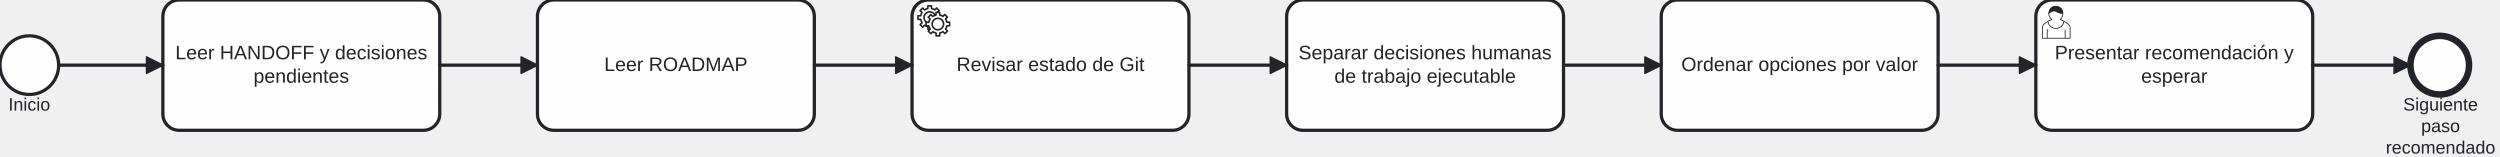
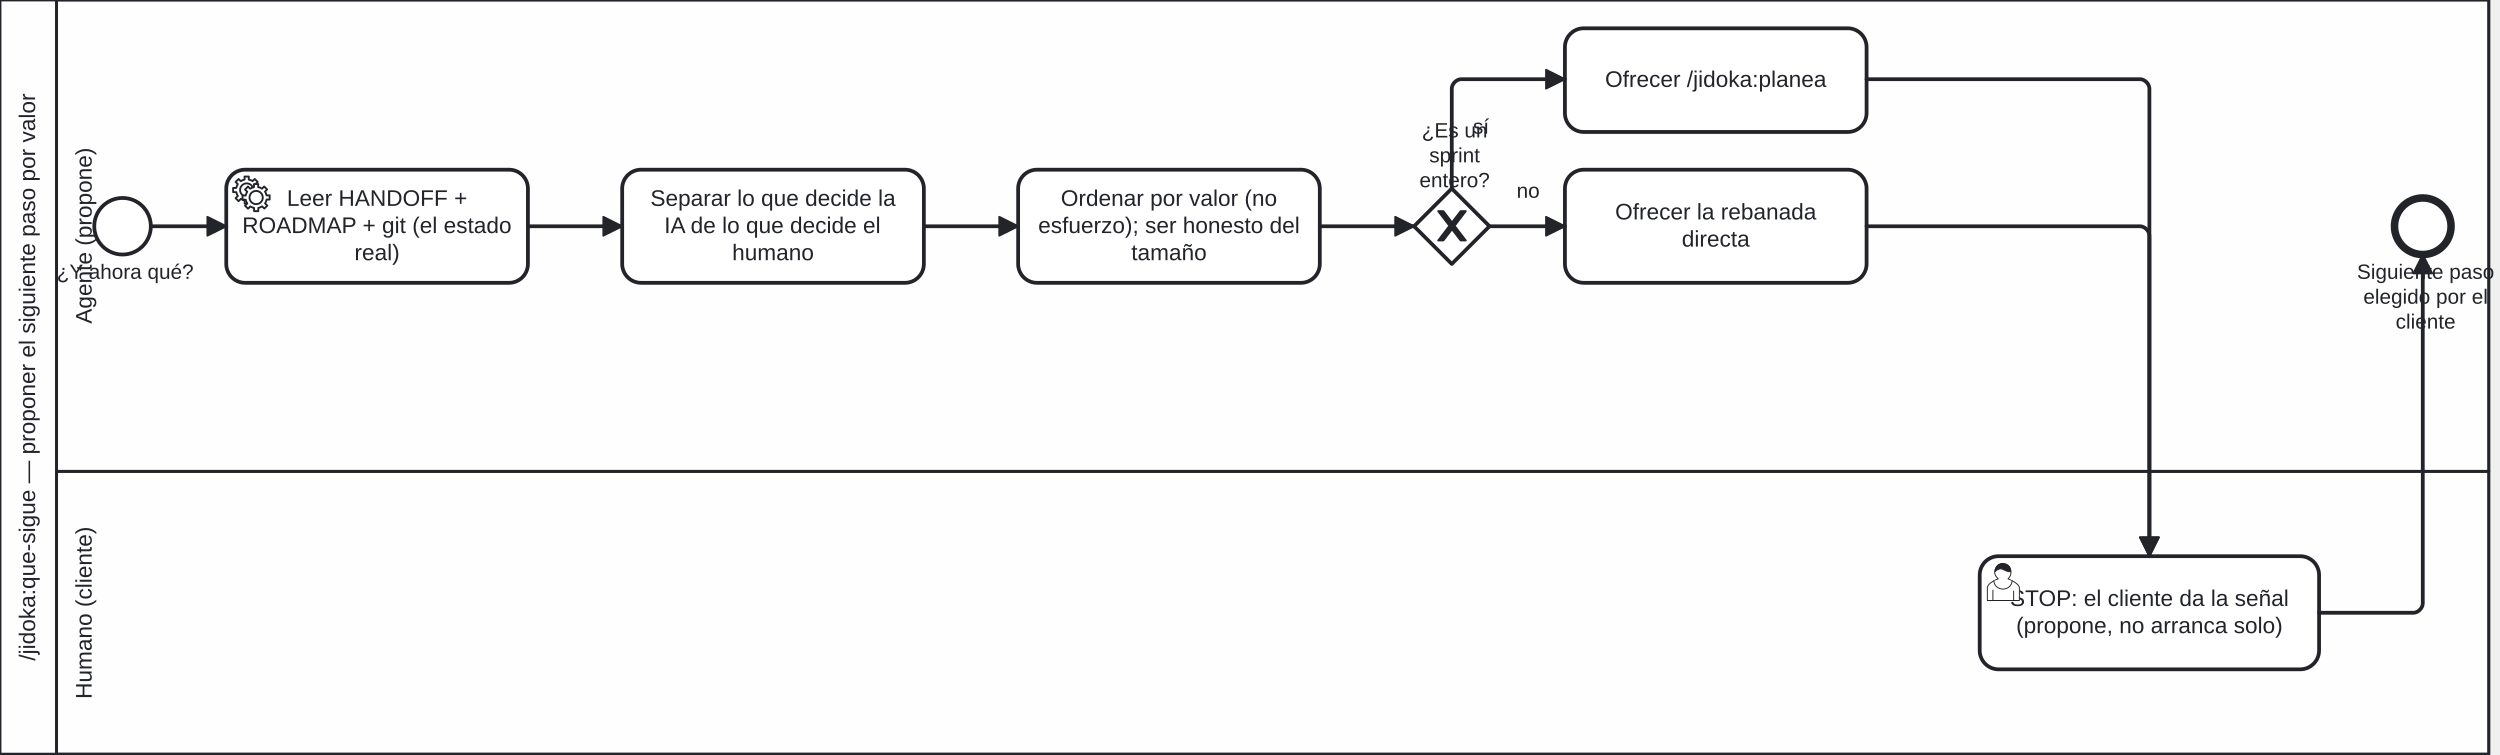
- <svg xmlns="http://www.w3.org/2000/svg" width="1535" height="96.3" viewBox="80 198 1535 96.3" version="1.1">
+ <svg xmlns="http://www.w3.org/2000/svg" width="1325.955" height="400" viewBox="160 80 1325.955 400" version="1.1">
  <g class="djs-group">
-     <g class="djs-element djs-shape" data-element-id="Start" style="display: block;" transform="matrix(1 0 0 1 80 220)">
+     <g class="djs-element djs-shape" data-element-id="Pool_QueSigue" style="display: block;" transform="matrix(1 0 0 1 160 80)">
      <g class="djs-visual">
-         <circle cx="18" cy="18" r="18" style="stroke-linecap: round; stroke-linejoin: round; stroke: rgb(34, 36, 42); stroke-width: 2px; fill: white; fill-opacity: 0.95;" />
-       </g>
-       <rect class="djs-hit djs-hit-all" x="0" y="0" width="36" height="36" style="fill: none; stroke-opacity: 0; stroke: white; stroke-width: 15px;" />
+         <rect x="0" y="0" width="1320" height="400" rx="0" ry="0" style="stroke-linecap: round; stroke-linejoin: round; stroke: rgb(34, 36, 42); stroke-width: 1.5px; fill: white; fill-opacity: 0.95;" />
+         <path style="fill: none; stroke-linecap: round; stroke-linejoin: round; stroke: rgb(34, 36, 42); stroke-width: 1.5px;" d="M30,0L30,400" />
+         <text lineHeight="1.2" class="djs-label" style="font-family: Arial, sans-serif; font-size: 12px; font-weight: normal; fill: rgb(34, 36, 42);" transform="matrix(-1.83697e-16 -1 1 -1.83697e-16 0 400)">
+           <tspan x="49.575" y="18.6">/jidoka:que-sigue — proponer el siguiente paso por valor</tspan>
+         </text>
+       </g>
+       <rect class="djs-hit djs-hit-all" x="0" y="0" width="1320" height="400" style="fill: none; stroke-opacity: 0; stroke: white; stroke-width: 15px;" />
    </g>
-   </g>
-   <g class="djs-group">
-     <g class="djs-element djs-shape" data-element-id="Start_label" style="display: block;" transform="matrix(1 0 0 1 85 256)">
-       <g class="djs-visual">
-         <text lineHeight="1.2" class="djs-label" style="font-family: Arial, sans-serif; font-size: 11px; font-weight: normal; fill: rgb(34, 36, 42);">
-           <tspan x="0.16" y="9.9">Inicio</tspan>
-         </text>
-       </g>
-       <rect class="djs-hit djs-hit-all" x="0" y="0" width="26" height="14" style="fill: none; stroke-opacity: 0; stroke: white; stroke-width: 15px;" />
-     </g>
-   </g>
-   <g class="djs-group">
-     <g class="djs-element djs-shape" data-element-id="Task_Handoff" style="display: block;" transform="matrix(1 0 0 1 180 198)">
-       <g class="djs-visual">
-         <rect x="0" y="0" width="170" height="80" rx="10" ry="10" style="stroke-linecap: round; stroke-linejoin: round; stroke: rgb(34, 36, 42); stroke-width: 2px; fill: white; fill-opacity: 0.95;" />
-         <text lineHeight="1.2" class="djs-label" style="font-family: Arial, sans-serif; font-size: 12px; font-weight: normal; fill: rgb(34, 36, 42);">
-           <tspan x="7.642" y="36.4">Leer HANDOFF y decisiones</tspan>
-           <tspan x="55.642" y="50.8">pendientes</tspan>
-         </text>
-       </g>
-       <rect class="djs-hit djs-hit-all" x="0" y="0" width="170" height="80" style="fill: none; stroke-opacity: 0; stroke: white; stroke-width: 15px;" />
-     </g>
-   </g>
-   <g class="djs-group">
-     <g class="djs-element djs-shape" data-element-id="Task_Roadmap" style="display: block;" transform="matrix(1 0 0 1 410 198)">
-       <g class="djs-visual">
-         <rect x="0" y="0" width="170" height="80" rx="10" ry="10" style="stroke-linecap: round; stroke-linejoin: round; stroke: rgb(34, 36, 42); stroke-width: 2px; fill: white; fill-opacity: 0.95;" />
-         <text lineHeight="1.2" class="djs-label" style="font-family: Arial, sans-serif; font-size: 12px; font-weight: normal; fill: rgb(34, 36, 42);">
-           <tspan x="40.987" y="43.6">Leer ROADMAP</tspan>
-         </text>
-       </g>
-       <rect class="djs-hit djs-hit-all" x="0" y="0" width="170" height="80" style="fill: none; stroke-opacity: 0; stroke: white; stroke-width: 15px;" />
-     </g>
-   </g>
-   <g class="djs-group">
-     <g class="djs-element djs-shape" data-element-id="Task_Git" style="display: block;" transform="matrix(1 0 0 1 640 198)">
-       <g class="djs-visual">
-         <rect x="0" y="0" width="170" height="80" rx="10" ry="10" style="stroke-linecap: round; stroke-linejoin: round; stroke: rgb(34, 36, 42); stroke-width: 2px; fill: white; fill-opacity: 0.95;" />
-         <text lineHeight="1.2" class="djs-label" style="font-family: Arial, sans-serif; font-size: 12px; font-weight: normal; fill: rgb(34, 36, 42);">
-           <tspan x="27.306" y="43.6">Revisar estado de Git</tspan>
-         </text>
-         <circle cx="5" cy="5" r="5" transform="translate(6, 6)" style="stroke-linecap: round; stroke-linejoin: round; stroke: none; stroke-width: 2px; fill: white;" />
-         <path d="m 12,18 v -1.713 c 0.352,-0.07 0.704,-0.178 1.048,-0.321 0.344,-0.145 0.666,-0.321 0.966,-0.521 l 1.194,1.18 1.567,-1.577 -1.195,-1.18 c 0.403,-0.614 0.683,-1.299 0.825,-2.018 l 1.622,-0.01 v -2.22 l -1.637,0.01 c -0.073,-0.352 -0.178,-0.7 -0.324,-1.044 -0.145,-0.344 -0.321,-0.664 -0.523,-0.962 l 1.131,-1.136 -1.583,-1.563 -1.13,1.136 c -0.614,-0.401 -1.303,-0.681 -2.023,-0.822 l 0.009,-1.619 h -2.241 l 0.004,1.631 c -0.354,0.074 -0.705,0.18 -1.05,0.324 -0.344,0.144 -0.665,0.321 -0.964,0.52 l -1.17,-1.158 -1.567,1.579 1.168,1.157 c -0.403,0.613 -0.683,1.298 -0.825,2.017 l -1.659,0.003 v 2.222 l 1.672,-0.006 c 0.073,0.351 0.18,0.702 0.324,1.045 0.145,0.344 0.321,0.664 0.523,0.961 l -1.199,1.197 1.584,1.56 1.196,-1.193 c 0.614,0.403 1.303,0.682 2.023,0.823 l 7.19e-4,1.699 h 2.227 z m 0.221,-3.996 c -1.789,0.75 -3.858,-0.093 -4.61,-1.874 -0.752,-1.783 0.091,-3.846 1.88,-4.596 1.788,-0.749 3.857,0.093 4.609,1.874 0.752,1.782 -0.091,3.846 -1.88,4.596 z" style="fill: white; stroke-linecap: round; stroke-linejoin: round; stroke: rgb(34, 36, 42); stroke-width: 1px;" />
-         <circle cx="5" cy="5" r="5" transform="translate(11, 10)" style="stroke-linecap: round; stroke-linejoin: round; stroke: none; stroke-width: 2px; fill: white;" />
-         <path d="m 17,22 v -1.713 c 0.352,-0.07 0.704,-0.178 1.048,-0.321 0.344,-0.145 0.666,-0.321 0.966,-0.521 l 1.194,1.18 1.567,-1.577 -1.195,-1.18 c 0.403,-0.614 0.683,-1.299 0.825,-2.018 l 1.622,-0.01 v -2.22 l -1.637,0.01 c -0.073,-0.352 -0.178,-0.7 -0.324,-1.044 -0.145,-0.344 -0.321,-0.664 -0.523,-0.962 l 1.131,-1.136 -1.583,-1.563 -1.13,1.136 c -0.614,-0.401 -1.303,-0.681 -2.023,-0.822 l 0.009,-1.619 h -2.241 l 0.004,1.631 c -0.354,0.074 -0.705,0.18 -1.05,0.324 -0.344,0.144 -0.665,0.321 -0.964,0.52 l -1.17,-1.158 -1.567,1.579 1.168,1.157 c -0.403,0.613 -0.683,1.298 -0.825,2.017 l -1.659,0.003 v 2.222 l 1.672,-0.006 c 0.073,0.351 0.18,0.702 0.324,1.045 0.145,0.344 0.321,0.664 0.523,0.961 l -1.199,1.197 1.584,1.56 1.196,-1.193 c 0.614,0.403 1.303,0.682 2.023,0.823 l 7.19e-4,1.699 h 2.227 z m 0.221,-3.996 c -1.789,0.75 -3.858,-0.093 -4.61,-1.874 -0.752,-1.783 0.091,-3.846 1.88,-4.596 1.788,-0.749 3.857,0.093 4.609,1.874 0.752,1.782 -0.091,3.846 -1.88,4.596 z" style="fill: white; stroke-linecap: round; stroke-linejoin: round; stroke: rgb(34, 36, 42); stroke-width: 1px;" />
-       </g>
-       <rect class="djs-hit djs-hit-all" x="0" y="0" width="170" height="80" style="fill: none; stroke-opacity: 0; stroke: white; stroke-width: 15px;" />
-     </g>
-   </g>
-   <g class="djs-group">
-     <g class="djs-element djs-shape" data-element-id="Task_Separar" style="display: block;" transform="matrix(1 0 0 1 870 198)">
-       <g class="djs-visual">
-         <rect x="0" y="0" width="170" height="80" rx="10" ry="10" style="stroke-linecap: round; stroke-linejoin: round; stroke: rgb(34, 36, 42); stroke-width: 2px; fill: white; fill-opacity: 0.95;" />
-         <text lineHeight="1.2" class="djs-label" style="font-family: Arial, sans-serif; font-size: 12px; font-weight: normal; fill: rgb(34, 36, 42);">
-           <tspan x="7.287" y="36.4">Separar decisiones humanas </tspan>
-           <tspan x="29.292" y="50.8">de trabajo ejecutable</tspan>
-         </text>
-       </g>
-       <rect class="djs-hit djs-hit-all" x="0" y="0" width="170" height="80" style="fill: none; stroke-opacity: 0; stroke: white; stroke-width: 15px;" />
-     </g>
-   </g>
-   <g class="djs-group">
-     <g class="djs-element djs-shape" data-element-id="Task_Ordenar" style="display: block;" transform="matrix(1 0 0 1 1100 198)">
-       <g class="djs-visual">
-         <rect x="0" y="0" width="170" height="80" rx="10" ry="10" style="stroke-linecap: round; stroke-linejoin: round; stroke: rgb(34, 36, 42); stroke-width: 2px; fill: white; fill-opacity: 0.95;" />
-         <text lineHeight="1.2" class="djs-label" style="font-family: Arial, sans-serif; font-size: 12px; font-weight: normal; fill: rgb(34, 36, 42);">
-           <tspan x="12.294" y="43.6">Ordenar opciones por valor</tspan>
-         </text>
-       </g>
-       <rect class="djs-hit djs-hit-all" x="0" y="0" width="170" height="80" style="fill: none; stroke-opacity: 0; stroke: white; stroke-width: 15px;" />
-     </g>
-   </g>
-   <g class="djs-group">
-     <g class="djs-element djs-shape" data-element-id="Task_Proponer" style="display: block;" transform="matrix(1 0 0 1 1330 198)">
-       <g class="djs-visual">
-         <rect x="0" y="0" width="170" height="80" rx="10" ry="10" style="stroke-linecap: round; stroke-linejoin: round; stroke: rgb(34, 36, 42); stroke-width: 2px; fill: white; fill-opacity: 0.95;" />
-         <text lineHeight="1.2" class="djs-label" style="font-family: Arial, sans-serif; font-size: 12px; font-weight: normal; fill: rgb(34, 36, 42);">
-           <tspan x="11.629" y="36.4">Presentar recomendación y </tspan>
-           <tspan x="64.656" y="50.8">esperar</tspan>
-         </text>
-         <path d="m 15,12 c 0.909,-0.845 1.594,-2.049 1.594,-3.385 0,-2.554 -1.805,-4.622 -4.357,-4.622 -2.552,0 -4.288,2.068 -4.288,4.622 0,1.348 0.974,2.562 1.896,3.405 -0.529,0.187 -5.669,2.097 -5.794,4.756 v 6.718 h 17 v -6.718 c 0,-2.298 -5.528,-4.595 -6.051,-4.776 zm -8,6 l 0,5.5 m 11,0 l 0,-5" style="fill: white; stroke-linecap: round; stroke-linejoin: round; stroke: rgb(34, 36, 42); stroke-width: 0.5px;" />
-         <path d="m 15,12 m 2.162,1.009 c 0,2.447 -2.158,4.431 -4.821,4.431 -2.665,0 -4.822,-1.981 -4.822,-4.431 " style="fill: white; stroke-linecap: round; stroke-linejoin: round; stroke: rgb(34, 36, 42); stroke-width: 0.5px;" />
-         <path d="m 15,12 m -6.9,-3.80 c 0,0 2.251,-2.358 4.274,-1.177 2.024,1.181 4.221,1.537 4.124,0.965 -0.098,-0.57 -0.117,-3.791 -4.191,-4.136 -3.575,0.001 -4.208,3.367 -4.207,4.348 z" style="fill: rgb(34, 36, 42); stroke-linecap: round; stroke-linejoin: round; stroke: rgb(34, 36, 42); stroke-width: 0.5px;" />
-       </g>
-       <rect class="djs-hit djs-hit-all" x="0" y="0" width="170" height="80" style="fill: none; stroke-opacity: 0; stroke: white; stroke-width: 15px;" />
-     </g>
-   </g>
-   <g class="djs-group">
-     <g class="djs-element djs-shape" data-element-id="End" style="display: block;" transform="matrix(1 0 0 1 1560 220)">
-       <g class="djs-visual">
-         <circle cx="18" cy="18" r="18" style="stroke-linecap: round; stroke-linejoin: round; stroke: rgb(34, 36, 42); stroke-width: 4px; fill: white; fill-opacity: 0.95;" />
-       </g>
-       <rect class="djs-hit djs-hit-all" x="0" y="0" width="36" height="36" style="fill: none; stroke-opacity: 0; stroke: white; stroke-width: 15px;" />
-     </g>
-   </g>
-   <g class="djs-group">
-     <g class="djs-element djs-shape" data-element-id="End_label" style="display: block;" transform="matrix(1 0 0 1 1542 256)">
-       <g class="djs-visual">
-         <text lineHeight="1.2" class="djs-label" style="font-family: Arial, sans-serif; font-size: 11px; font-weight: normal; fill: rgb(34, 36, 42);">
-           <tspan x="13.565" y="9.9">Siguiente </tspan>
-           <tspan x="24.573" y="23.1">paso </tspan>
-           <tspan x="2.866" y="36.3">recomendado</tspan>
-         </text>
-       </g>
-       <rect class="djs-hit djs-hit-all" x="0" y="0" width="73" height="27" style="fill: none; stroke-opacity: 0; stroke: white; stroke-width: 15px;" />
-     </g>
-   </g>
-   <g class="djs-group">
-     <g class="djs-element djs-connection" data-element-id="F_Start_Task_Handoff" style="display: block;">
-       <g class="djs-visual">
-         <defs>
-           <marker id="marker-b9lnjszz7u0q9kdznbeywdj1j" viewBox="0 0 20 20" refX="11" refY="10" markerWidth="10" markerHeight="10" orient="auto">
-             <path d="M 1 5 L 11 10 L 1 15 Z" style="stroke-linecap: round; stroke-linejoin: round; stroke: rgb(34, 36, 42); stroke-width: 1px; fill: rgb(34, 36, 42);" />
-           </marker>
-         </defs>
-         <path data-corner-radius="5" style="fill: none; stroke-linecap: round; stroke-linejoin: round; stroke: rgb(34, 36, 42); stroke-width: 2px; marker-end: url('#marker-b9lnjszz7u0q9kdznbeywdj1j');" d="M116,238L180,238" />
-       </g>
-       <path d="M116,238L180,238" class="djs-hit djs-hit-stroke" style="fill: none; stroke-opacity: 0; stroke: white; stroke-width: 15px;" />
-     </g>
-   </g>
-   <g class="djs-group">
-     <g class="djs-element djs-connection" data-element-id="F_Task_Handoff_Task_Roadmap" style="display: block;">
-       <g class="djs-visual">
-         <defs>
-           <marker id="marker-7z1hgo0p27edh0pgwv8xu8fqp" viewBox="0 0 20 20" refX="11" refY="10" markerWidth="10" markerHeight="10" orient="auto">
-             <path d="M 1 5 L 11 10 L 1 15 Z" style="stroke-linecap: round; stroke-linejoin: round; stroke: rgb(34, 36, 42); stroke-width: 1px; fill: rgb(34, 36, 42);" />
-           </marker>
-         </defs>
-         <path data-corner-radius="5" style="fill: none; stroke-linecap: round; stroke-linejoin: round; stroke: rgb(34, 36, 42); stroke-width: 2px; marker-end: url('#marker-7z1hgo0p27edh0pgwv8xu8fqp');" d="M350,238L410,238" />
-       </g>
-       <path d="M350,238L410,238" class="djs-hit djs-hit-stroke" style="fill: none; stroke-opacity: 0; stroke: white; stroke-width: 15px;" />
-     </g>
-   </g>
-   <g class="djs-group">
-     <g class="djs-element djs-connection" data-element-id="F_Task_Roadmap_Task_Git" style="display: block;">
-       <g class="djs-visual">
-         <defs>
-           <marker id="marker-7ew1vwbe9fhtnhaom251xmo96" viewBox="0 0 20 20" refX="11" refY="10" markerWidth="10" markerHeight="10" orient="auto">
-             <path d="M 1 5 L 11 10 L 1 15 Z" style="stroke-linecap: round; stroke-linejoin: round; stroke: rgb(34, 36, 42); stroke-width: 1px; fill: rgb(34, 36, 42);" />
-           </marker>
-         </defs>
-         <path data-corner-radius="5" style="fill: none; stroke-linecap: round; stroke-linejoin: round; stroke: rgb(34, 36, 42); stroke-width: 2px; marker-end: url('#marker-7ew1vwbe9fhtnhaom251xmo96');" d="M580,238L640,238" />
-       </g>
-       <path d="M580,238L640,238" class="djs-hit djs-hit-stroke" style="fill: none; stroke-opacity: 0; stroke: white; stroke-width: 15px;" />
-     </g>
-   </g>
-   <g class="djs-group">
-     <g class="djs-element djs-connection" data-element-id="F_Task_Git_Task_Separar" style="display: block;">
-       <g class="djs-visual">
-         <defs>
-           <marker id="marker-0lq8yd3mb801nov6wkfp6ddcr" viewBox="0 0 20 20" refX="11" refY="10" markerWidth="10" markerHeight="10" orient="auto">
-             <path d="M 1 5 L 11 10 L 1 15 Z" style="stroke-linecap: round; stroke-linejoin: round; stroke: rgb(34, 36, 42); stroke-width: 1px; fill: rgb(34, 36, 42);" />
-           </marker>
-         </defs>
-         <path data-corner-radius="5" style="fill: none; stroke-linecap: round; stroke-linejoin: round; stroke: rgb(34, 36, 42); stroke-width: 2px; marker-end: url('#marker-0lq8yd3mb801nov6wkfp6ddcr');" d="M810,238L870,238" />
-       </g>
-       <path d="M810,238L870,238" class="djs-hit djs-hit-stroke" style="fill: none; stroke-opacity: 0; stroke: white; stroke-width: 15px;" />
-     </g>
-   </g>
-   <g class="djs-group">
-     <g class="djs-element djs-connection" data-element-id="F_Task_Separar_Task_Ordenar" style="display: block;">
-       <g class="djs-visual">
-         <defs>
-           <marker id="marker-cyvz4lv27qu2tc9pwevysauew" viewBox="0 0 20 20" refX="11" refY="10" markerWidth="10" markerHeight="10" orient="auto">
-             <path d="M 1 5 L 11 10 L 1 15 Z" style="stroke-linecap: round; stroke-linejoin: round; stroke: rgb(34, 36, 42); stroke-width: 1px; fill: rgb(34, 36, 42);" />
-           </marker>
-         </defs>
-         <path data-corner-radius="5" style="fill: none; stroke-linecap: round; stroke-linejoin: round; stroke: rgb(34, 36, 42); stroke-width: 2px; marker-end: url('#marker-cyvz4lv27qu2tc9pwevysauew');" d="M1040,238L1100,238" />
-       </g>
-       <path d="M1040,238L1100,238" class="djs-hit djs-hit-stroke" style="fill: none; stroke-opacity: 0; stroke: white; stroke-width: 15px;" />
-     </g>
-   </g>
-   <g class="djs-group">
-     <g class="djs-element djs-connection" data-element-id="F_Task_Ordenar_Task_Proponer" style="display: block;">
-       <g class="djs-visual">
-         <defs>
-           <marker id="marker-4y7hh6raskrzzomg8mzzk5sa8" viewBox="0 0 20 20" refX="11" refY="10" markerWidth="10" markerHeight="10" orient="auto">
-             <path d="M 1 5 L 11 10 L 1 15 Z" style="stroke-linecap: round; stroke-linejoin: round; stroke: rgb(34, 36, 42); stroke-width: 1px; fill: rgb(34, 36, 42);" />
-           </marker>
-         </defs>
-         <path data-corner-radius="5" style="fill: none; stroke-linecap: round; stroke-linejoin: round; stroke: rgb(34, 36, 42); stroke-width: 2px; marker-end: url('#marker-4y7hh6raskrzzomg8mzzk5sa8');" d="M1270,238L1330,238" />
-       </g>
-       <path d="M1270,238L1330,238" class="djs-hit djs-hit-stroke" style="fill: none; stroke-opacity: 0; stroke: white; stroke-width: 15px;" />
-     </g>
-   </g>
-   <g class="djs-group">
-     <g class="djs-element djs-connection" data-element-id="F_Task_Proponer_End" style="display: block;">
-       <g class="djs-visual">
-         <defs>
-           <marker id="marker-2idfi8nkqfajm6qd75ps2f4ur" viewBox="0 0 20 20" refX="11" refY="10" markerWidth="10" markerHeight="10" orient="auto">
-             <path d="M 1 5 L 11 10 L 1 15 Z" style="stroke-linecap: round; stroke-linejoin: round; stroke: rgb(34, 36, 42); stroke-width: 1px; fill: rgb(34, 36, 42);" />
-           </marker>
-         </defs>
-         <path data-corner-radius="5" style="fill: none; stroke-linecap: round; stroke-linejoin: round; stroke: rgb(34, 36, 42); stroke-width: 2px; marker-end: url('#marker-2idfi8nkqfajm6qd75ps2f4ur');" d="M1500,238L1560,238" />
-       </g>
-       <path d="M1500,238L1560,238" class="djs-hit djs-hit-stroke" style="fill: none; stroke-opacity: 0; stroke: white; stroke-width: 15px;" />
+     <g class="djs-children">
+       <g class="djs-group">
+         <g class="djs-element djs-shape" data-element-id="Lane_Humano" style="display: block;" transform="matrix(1 0 0 1 190 330)">
+           <g class="djs-visual">
+             <rect x="0" y="0" width="1290" height="150" rx="0" ry="0" style="stroke-linecap: round; stroke-linejoin: round; stroke: rgb(34, 36, 42); stroke-width: 1.5px; fill: white; fill-opacity: 0.25;" />
+             <text lineHeight="1.2" class="djs-label" style="font-family: Arial, sans-serif; font-size: 12px; font-weight: normal; fill: rgb(34, 36, 42);" transform="matrix(-1.83697e-16 -1 1 -1.83697e-16 0 150)">
+               <tspan x="29.314" y="18.6">Humano (cliente)</tspan>
+             </text>
+           </g>
+           <rect class="djs-hit djs-hit-all" x="0" y="0" width="1290" height="150" style="fill: none; stroke-opacity: 0; stroke: white; stroke-width: 15px;" />
+         </g>
+       </g>
+       <g class="djs-group">
+         <g class="djs-element djs-shape" data-element-id="Lane_Agente" style="display: block;" transform="matrix(1 0 0 1 190 80)">
+           <g class="djs-visual">
+             <rect x="0" y="0" width="1290" height="250" rx="0" ry="0" style="stroke-linecap: round; stroke-linejoin: round; stroke: rgb(34, 36, 42); stroke-width: 1.5px; fill: white; fill-opacity: 0.25;" />
+             <text lineHeight="1.2" class="djs-label" style="font-family: Arial, sans-serif; font-size: 12px; font-weight: normal; fill: rgb(34, 36, 42);" transform="matrix(-1.83697e-16 -1 1 -1.83697e-16 0 250)">
+               <tspan x="78.301" y="18.6">Agente (propone)</tspan>
+             </text>
+           </g>
+           <rect class="djs-hit djs-hit-all" x="0" y="0" width="1290" height="250" style="fill: none; stroke-opacity: 0; stroke: white; stroke-width: 15px;" />
+         </g>
+       </g>
+       <g class="djs-group">
+         <g class="djs-element djs-shape" data-element-id="Start" style="display: block;" transform="matrix(1 0 0 1 210 185)">
+           <g class="djs-visual">
+             <circle cx="15" cy="15" r="15" style="stroke-linecap: round; stroke-linejoin: round; stroke: rgb(34, 36, 42); stroke-width: 2px; fill: white; fill-opacity: 0.95;" />
+           </g>
+           <rect class="djs-hit djs-hit-all" x="0" y="0" width="30" height="30" style="fill: none; stroke-opacity: 0; stroke: white; stroke-width: 15px;" />
+         </g>
+       </g>
+       <g class="djs-group">
+         <g class="djs-element djs-shape" data-element-id="Start_label" style="display: block;" transform="matrix(1 0 0 1 190 218)">
+           <g class="djs-visual">
+             <text lineHeight="1.2" class="djs-label" style="font-family: Arial, sans-serif; font-size: 11px; font-weight: normal; fill: rgb(34, 36, 42);">
+               <tspan x="0.114" y="9.9">¿Y ahora qué?</tspan>
+             </text>
+           </g>
+           <rect class="djs-hit djs-hit-all" x="0" y="0" width="73" height="14" style="fill: none; stroke-opacity: 0; stroke: white; stroke-width: 15px;" />
+         </g>
+       </g>
+       <g class="djs-group">
+         <g class="djs-element djs-shape" data-element-id="T_Leer" style="display: block;" transform="matrix(1 0 0 1 280 170)">
+           <g class="djs-visual">
+             <rect x="0" y="0" width="160" height="60" rx="10" ry="10" style="stroke-linecap: round; stroke-linejoin: round; stroke: rgb(34, 36, 42); stroke-width: 2px; fill: white; fill-opacity: 0.95;" />
+             <text lineHeight="1.2" class="djs-label" style="font-family: Arial, sans-serif; font-size: 12px; font-weight: normal; fill: rgb(34, 36, 42);">
+               <tspan x="32.155" y="19.2">Leer HANDOFF + </tspan>
+               <tspan x="8.472" y="33.6">ROADMAP + git (el estado </tspan>
+               <tspan x="67.997" y="48">real)</tspan>
+             </text>
+             <circle cx="5" cy="5" r="5" transform="translate(6, 6)" style="stroke-linecap: round; stroke-linejoin: round; stroke: none; stroke-width: 2px; fill: white;" />
+             <path d="m 12,18 v -1.713 c 0.352,-0.07 0.704,-0.178 1.048,-0.321 0.344,-0.145 0.666,-0.321 0.966,-0.521 l 1.194,1.18 1.567,-1.577 -1.195,-1.18 c 0.403,-0.614 0.683,-1.299 0.825,-2.018 l 1.622,-0.01 v -2.22 l -1.637,0.01 c -0.073,-0.352 -0.178,-0.7 -0.324,-1.044 -0.145,-0.344 -0.321,-0.664 -0.523,-0.962 l 1.131,-1.136 -1.583,-1.563 -1.13,1.136 c -0.614,-0.401 -1.303,-0.681 -2.023,-0.822 l 0.009,-1.619 h -2.241 l 0.004,1.631 c -0.354,0.074 -0.705,0.18 -1.05,0.324 -0.344,0.144 -0.665,0.321 -0.964,0.52 l -1.17,-1.158 -1.567,1.579 1.168,1.157 c -0.403,0.613 -0.683,1.298 -0.825,2.017 l -1.659,0.003 v 2.222 l 1.672,-0.006 c 0.073,0.351 0.18,0.702 0.324,1.045 0.145,0.344 0.321,0.664 0.523,0.961 l -1.199,1.197 1.584,1.56 1.196,-1.193 c 0.614,0.403 1.303,0.682 2.023,0.823 l 7.19e-4,1.699 h 2.227 z m 0.221,-3.996 c -1.789,0.75 -3.858,-0.093 -4.61,-1.874 -0.752,-1.783 0.091,-3.846 1.88,-4.596 1.788,-0.749 3.857,0.093 4.609,1.874 0.752,1.782 -0.091,3.846 -1.88,4.596 z" style="fill: white; stroke-linecap: round; stroke-linejoin: round; stroke: rgb(34, 36, 42); stroke-width: 1px;" />
+             <circle cx="5" cy="5" r="5" transform="translate(11, 10)" style="stroke-linecap: round; stroke-linejoin: round; stroke: none; stroke-width: 2px; fill: white;" />
+             <path d="m 17,22 v -1.713 c 0.352,-0.07 0.704,-0.178 1.048,-0.321 0.344,-0.145 0.666,-0.321 0.966,-0.521 l 1.194,1.18 1.567,-1.577 -1.195,-1.18 c 0.403,-0.614 0.683,-1.299 0.825,-2.018 l 1.622,-0.01 v -2.22 l -1.637,0.01 c -0.073,-0.352 -0.178,-0.7 -0.324,-1.044 -0.145,-0.344 -0.321,-0.664 -0.523,-0.962 l 1.131,-1.136 -1.583,-1.563 -1.13,1.136 c -0.614,-0.401 -1.303,-0.681 -2.023,-0.822 l 0.009,-1.619 h -2.241 l 0.004,1.631 c -0.354,0.074 -0.705,0.18 -1.05,0.324 -0.344,0.144 -0.665,0.321 -0.964,0.52 l -1.17,-1.158 -1.567,1.579 1.168,1.157 c -0.403,0.613 -0.683,1.298 -0.825,2.017 l -1.659,0.003 v 2.222 l 1.672,-0.006 c 0.073,0.351 0.18,0.702 0.324,1.045 0.145,0.344 0.321,0.664 0.523,0.961 l -1.199,1.197 1.584,1.56 1.196,-1.193 c 0.614,0.403 1.303,0.682 2.023,0.823 l 7.19e-4,1.699 h 2.227 z m 0.221,-3.996 c -1.789,0.75 -3.858,-0.093 -4.61,-1.874 -0.752,-1.783 0.091,-3.846 1.88,-4.596 1.788,-0.749 3.857,0.093 4.609,1.874 0.752,1.782 -0.091,3.846 -1.88,4.596 z" style="fill: white; stroke-linecap: round; stroke-linejoin: round; stroke: rgb(34, 36, 42); stroke-width: 1px;" />
+           </g>
+           <rect class="djs-hit djs-hit-all" x="0" y="0" width="160" height="60" style="fill: none; stroke-opacity: 0; stroke: white; stroke-width: 15px;" />
+         </g>
+       </g>
+       <g class="djs-group">
+         <g class="djs-element djs-shape" data-element-id="T_Separar" style="display: block;" transform="matrix(1 0 0 1 490 170)">
+           <g class="djs-visual">
+             <rect x="0" y="0" width="160" height="60" rx="10" ry="10" style="stroke-linecap: round; stroke-linejoin: round; stroke: rgb(34, 36, 42); stroke-width: 2px; fill: white; fill-opacity: 0.95;" />
+             <text lineHeight="1.2" class="djs-label" style="font-family: Arial, sans-serif; font-size: 12px; font-weight: normal; fill: rgb(34, 36, 42);">
+               <tspan x="14.955" y="19.2">Separar lo que decide la </tspan>
+               <tspan x="22.291" y="33.6">IA de lo que decide el </tspan>
+               <tspan x="58.317" y="48">humano</tspan>
+             </text>
+           </g>
+           <rect class="djs-hit djs-hit-all" x="0" y="0" width="160" height="60" style="fill: none; stroke-opacity: 0; stroke: white; stroke-width: 15px;" />
+         </g>
+       </g>
+       <g class="djs-group">
+         <g class="djs-element djs-shape" data-element-id="T_Ordenar" style="display: block;" transform="matrix(1 0 0 1 700 170)">
+           <g class="djs-visual">
+             <rect x="0" y="0" width="160" height="60" rx="10" ry="10" style="stroke-linecap: round; stroke-linejoin: round; stroke: rgb(34, 36, 42); stroke-width: 2px; fill: white; fill-opacity: 0.95;" />
+             <text lineHeight="1.2" class="djs-label" style="font-family: Arial, sans-serif; font-size: 12px; font-weight: normal; fill: rgb(34, 36, 42);">
+               <tspan x="22.64" y="19.2">Ordenar por valor (no </tspan>
+               <tspan x="10.628" y="33.6">esfuerzo); ser honesto del</tspan>
+               <tspan x="59.987" y="48">tamaño</tspan>
+             </text>
+           </g>
+           <rect class="djs-hit djs-hit-all" x="0" y="0" width="160" height="60" style="fill: none; stroke-opacity: 0; stroke: white; stroke-width: 15px;" />
+         </g>
+       </g>
+       <g class="djs-group">
+         <g class="djs-element djs-shape" data-element-id="Gw_Tamano" style="display: block;" transform="matrix(1 0 0 1 910 180)">
+           <g class="djs-visual">
+             <polygon points="20,0 40,20 20,40 0,20" style="stroke-linecap: round; stroke-linejoin: round; stroke: rgb(34, 36, 42); stroke-width: 2px; fill: white; fill-opacity: 0.95;" />
+             <path d="m 12.8,12 5.943,7.771 -5.943,7.771 2.743,0 4.571,-5.971 4.571,5.971 2.743,0 -5.943,-7.771 5.943,-7.771 -2.743,0 -4.571,5.971 -4.571,-5.971 -2.743,0 z" style="fill: rgb(34, 36, 42); stroke-linecap: round; stroke-linejoin: round; stroke: rgb(34, 36, 42); stroke-width: 1px;" />
+           </g>
+           <rect class="djs-hit djs-hit-all" x="0" y="0" width="40" height="40" style="fill: none; stroke-opacity: 0; stroke: white; stroke-width: 15px;" />
+         </g>
+       </g>
+       <g class="djs-group">
+         <g class="djs-element djs-shape" data-element-id="Gw_Tamano_label" style="display: block;" transform="matrix(1 0 0 1 899 143)">
+           <g class="djs-visual">
+             <text lineHeight="1.2" class="djs-label" style="font-family: Arial, sans-serif; font-size: 11px; font-weight: normal; fill: rgb(34, 36, 42);">
+               <tspan x="15.076" y="9.9">¿Es un </tspan>
+               <tspan x="19.051" y="23.1">sprint </tspan>
+               <tspan x="13.846" y="36.3">entero?</tspan>
+             </text>
+           </g>
+           <rect class="djs-hit djs-hit-all" x="0" y="0" width="65" height="27" style="fill: none; stroke-opacity: 0; stroke: white; stroke-width: 15px;" />
+         </g>
+       </g>
+       <g class="djs-group">
+         <g class="djs-element djs-shape" data-element-id="T_Planea" style="display: block;" transform="matrix(1 0 0 1 990 95)">
+           <g class="djs-visual">
+             <rect x="0" y="0" width="160" height="55" rx="10" ry="10" style="stroke-linecap: round; stroke-linejoin: round; stroke: rgb(34, 36, 42); stroke-width: 2px; fill: white; fill-opacity: 0.95;" />
+             <text lineHeight="1.2" class="djs-label" style="font-family: Arial, sans-serif; font-size: 12px; font-weight: normal; fill: rgb(34, 36, 42);">
+               <tspan x="21.301" y="31.1">Ofrecer /jidoka:planea</tspan>
+             </text>
+           </g>
+           <rect class="djs-hit djs-hit-all" x="0" y="0" width="160" height="55" style="fill: none; stroke-opacity: 0; stroke: white; stroke-width: 15px;" />
+         </g>
+       </g>
+       <g class="djs-group">
+         <g class="djs-element djs-shape" data-element-id="T_Rebanada" style="display: block;" transform="matrix(1 0 0 1 990 170)">
+           <g class="djs-visual">
+             <rect x="0" y="0" width="160" height="60" rx="10" ry="10" style="stroke-linecap: round; stroke-linejoin: round; stroke: rgb(34, 36, 42); stroke-width: 2px; fill: white; fill-opacity: 0.95;" />
+             <text lineHeight="1.2" class="djs-label" style="font-family: Arial, sans-serif; font-size: 12px; font-weight: normal; fill: rgb(34, 36, 42);">
+               <tspan x="26.636" y="26.4">Ofrecer la rebanada </tspan>
+               <tspan x="61.991" y="40.8">directa</tspan>
+             </text>
+           </g>
+           <rect class="djs-hit djs-hit-all" x="0" y="0" width="160" height="60" style="fill: none; stroke-opacity: 0; stroke: white; stroke-width: 15px;" />
+         </g>
+       </g>
+       <g class="djs-group">
+         <g class="djs-element djs-shape" data-element-id="U_Senal" style="display: block;" transform="matrix(1 0 0 1 1210 375)">
+           <g class="djs-visual">
+             <rect x="0" y="0" width="180" height="60" rx="10" ry="10" style="stroke-linecap: round; stroke-linejoin: round; stroke: rgb(34, 36, 42); stroke-width: 2px; fill: white; fill-opacity: 0.95;" />
+             <text lineHeight="1.2" class="djs-label" style="font-family: Arial, sans-serif; font-size: 12px; font-weight: normal; fill: rgb(34, 36, 42);">
+               <tspan x="16.069" y="26.4">STOP: el cliente da la señal </tspan>
+               <tspan x="19.292" y="40.8">(propone, no arranca solo)</tspan>
+             </text>
+             <path d="m 15,12 c 0.909,-0.845 1.594,-2.049 1.594,-3.385 0,-2.554 -1.805,-4.622 -4.357,-4.622 -2.552,0 -4.288,2.068 -4.288,4.622 0,1.348 0.974,2.562 1.896,3.405 -0.529,0.187 -5.669,2.097 -5.794,4.756 v 6.718 h 17 v -6.718 c 0,-2.298 -5.528,-4.595 -6.051,-4.776 zm -8,6 l 0,5.5 m 11,0 l 0,-5" style="fill: white; stroke-linecap: round; stroke-linejoin: round; stroke: rgb(34, 36, 42); stroke-width: 0.5px;" />
+             <path d="m 15,12 m 2.162,1.009 c 0,2.447 -2.158,4.431 -4.821,4.431 -2.665,0 -4.822,-1.981 -4.822,-4.431 " style="fill: white; stroke-linecap: round; stroke-linejoin: round; stroke: rgb(34, 36, 42); stroke-width: 0.5px;" />
+             <path d="m 15,12 m -6.9,-3.80 c 0,0 2.251,-2.358 4.274,-1.177 2.024,1.181 4.221,1.537 4.124,0.965 -0.098,-0.57 -0.117,-3.791 -4.191,-4.136 -3.575,0.001 -4.208,3.367 -4.207,4.348 z" style="fill: rgb(34, 36, 42); stroke-linecap: round; stroke-linejoin: round; stroke: rgb(34, 36, 42); stroke-width: 0.5px;" />
+           </g>
+           <rect class="djs-hit djs-hit-all" x="0" y="0" width="180" height="60" style="fill: none; stroke-opacity: 0; stroke: white; stroke-width: 15px;" />
+         </g>
+       </g>
+       <g class="djs-group">
+         <g class="djs-element djs-shape" data-element-id="End" style="display: block;" transform="matrix(1 0 0 1 1430 185)">
+           <g class="djs-visual">
+             <circle cx="15" cy="15" r="15" style="stroke-linecap: round; stroke-linejoin: round; stroke: rgb(34, 36, 42); stroke-width: 4px; fill: white; fill-opacity: 0.95;" />
+           </g>
+           <rect class="djs-hit djs-hit-all" x="0" y="0" width="30" height="30" style="fill: none; stroke-opacity: 0; stroke: white; stroke-width: 15px;" />
+         </g>
+       </g>
+       <g class="djs-group">
+         <g class="djs-element djs-shape" data-element-id="End_label" style="display: block;" transform="matrix(1 0 0 1 1410 218)">
+           <g class="djs-visual">
+             <text lineHeight="1.2" class="djs-label" style="font-family: Arial, sans-serif; font-size: 11px; font-weight: normal; fill: rgb(34, 36, 42);">
+               <tspan x="0.111" y="9.9">Siguiente paso </tspan>
+               <tspan x="3.476" y="23.1">elegido por el </tspan>
+               <tspan x="20.602" y="36.3">cliente</tspan>
+             </text>
+           </g>
+           <rect class="djs-hit djs-hit-all" x="0" y="0" width="73" height="40" style="fill: none; stroke-opacity: 0; stroke: white; stroke-width: 15px;" />
+         </g>
+       </g>
+       <g class="djs-group">
+         <g class="djs-element djs-connection" data-element-id="f1" style="display: block;">
+           <g class="djs-visual">
+             <defs>
+               <marker id="marker-dxxzs1rjdi00t1p8oxh8q2fpz" viewBox="0 0 20 20" refX="11" refY="10" markerWidth="10" markerHeight="10" orient="auto">
+                 <path d="M 1 5 L 11 10 L 1 15 Z" style="stroke-linecap: round; stroke-linejoin: round; stroke: rgb(34, 36, 42); stroke-width: 1px; fill: rgb(34, 36, 42);" />
+               </marker>
+             </defs>
+             <path data-corner-radius="5" style="fill: none; stroke-linecap: round; stroke-linejoin: round; stroke: rgb(34, 36, 42); stroke-width: 2px; marker-end: url('#marker-dxxzs1rjdi00t1p8oxh8q2fpz');" d="M240,200L280,200" />
+           </g>
+           <path d="M240,200L280,200" class="djs-hit djs-hit-stroke" style="fill: none; stroke-opacity: 0; stroke: white; stroke-width: 15px;" />
+         </g>
+       </g>
+       <g class="djs-group">
+         <g class="djs-element djs-connection" data-element-id="f2" style="display: block;">
+           <g class="djs-visual">
+             <defs>
+               <marker id="marker-0698qgqk763pxj0umq2a2g1yt" viewBox="0 0 20 20" refX="11" refY="10" markerWidth="10" markerHeight="10" orient="auto">
+                 <path d="M 1 5 L 11 10 L 1 15 Z" style="stroke-linecap: round; stroke-linejoin: round; stroke: rgb(34, 36, 42); stroke-width: 1px; fill: rgb(34, 36, 42);" />
+               </marker>
+             </defs>
+             <path data-corner-radius="5" style="fill: none; stroke-linecap: round; stroke-linejoin: round; stroke: rgb(34, 36, 42); stroke-width: 2px; marker-end: url('#marker-0698qgqk763pxj0umq2a2g1yt');" d="M440,200L490,200" />
+           </g>
+           <path d="M440,200L490,200" class="djs-hit djs-hit-stroke" style="fill: none; stroke-opacity: 0; stroke: white; stroke-width: 15px;" />
+         </g>
+       </g>
+       <g class="djs-group">
+         <g class="djs-element djs-connection" data-element-id="f3" style="display: block;">
+           <g class="djs-visual">
+             <defs>
+               <marker id="marker-a0x66gyfgnlodznl77piwo28z" viewBox="0 0 20 20" refX="11" refY="10" markerWidth="10" markerHeight="10" orient="auto">
+                 <path d="M 1 5 L 11 10 L 1 15 Z" style="stroke-linecap: round; stroke-linejoin: round; stroke: rgb(34, 36, 42); stroke-width: 1px; fill: rgb(34, 36, 42);" />
+               </marker>
+             </defs>
+             <path data-corner-radius="5" style="fill: none; stroke-linecap: round; stroke-linejoin: round; stroke: rgb(34, 36, 42); stroke-width: 2px; marker-end: url('#marker-a0x66gyfgnlodznl77piwo28z');" d="M650,200L700,200" />
+           </g>
+           <path d="M650,200L700,200" class="djs-hit djs-hit-stroke" style="fill: none; stroke-opacity: 0; stroke: white; stroke-width: 15px;" />
+         </g>
+       </g>
+       <g class="djs-group">
+         <g class="djs-element djs-connection" data-element-id="f4" style="display: block;">
+           <g class="djs-visual">
+             <defs>
+               <marker id="marker-44quzhksw15g300htud4uak7a" viewBox="0 0 20 20" refX="11" refY="10" markerWidth="10" markerHeight="10" orient="auto">
+                 <path d="M 1 5 L 11 10 L 1 15 Z" style="stroke-linecap: round; stroke-linejoin: round; stroke: rgb(34, 36, 42); stroke-width: 1px; fill: rgb(34, 36, 42);" />
+               </marker>
+             </defs>
+             <path data-corner-radius="5" style="fill: none; stroke-linecap: round; stroke-linejoin: round; stroke: rgb(34, 36, 42); stroke-width: 2px; marker-end: url('#marker-44quzhksw15g300htud4uak7a');" d="M860,200L910,200" />
+           </g>
+           <path d="M860,200L910,200" class="djs-hit djs-hit-stroke" style="fill: none; stroke-opacity: 0; stroke: white; stroke-width: 15px;" />
+         </g>
+       </g>
+       <g class="djs-group">
+         <g class="djs-element djs-connection" data-element-id="f_si" style="display: block;">
+           <g class="djs-visual">
+             <defs>
+               <marker id="marker-26fgri13cqaqd4xdxu8eyrqzy" viewBox="0 0 20 20" refX="11" refY="10" markerWidth="10" markerHeight="10" orient="auto">
+                 <path d="M 1 5 L 11 10 L 1 15 Z" style="stroke-linecap: round; stroke-linejoin: round; stroke: rgb(34, 36, 42); stroke-width: 1px; fill: rgb(34, 36, 42);" />
+               </marker>
+             </defs>
+             <path data-corner-radius="5" style="fill: none; stroke-linecap: round; stroke-linejoin: round; stroke: rgb(34, 36, 42); stroke-width: 2px; marker-end: url('#marker-26fgri13cqaqd4xdxu8eyrqzy');" d="M930,180L930,127C930,124.5,932.5,122,935,122L990,122" />
+           </g>
+           <path d="M930,180L930,122L990,122" class="djs-hit djs-hit-stroke" style="fill: none; stroke-opacity: 0; stroke: white; stroke-width: 15px;" />
+         </g>
+       </g>
+       <g class="djs-group">
+         <g class="djs-element djs-shape" data-element-id="f_si_label" style="display: block;" transform="matrix(1 0 0 1 941 141)">
+           <g class="djs-visual">
+             <text lineHeight="1.2" class="djs-label" style="font-family: Arial, sans-serif; font-size: 11px; font-weight: normal; fill: rgb(34, 36, 42);">
+               <tspan x="0.222" y="9.9">sí</tspan>
+             </text>
+           </g>
+           <rect class="djs-hit djs-hit-all" x="0" y="0" width="9" height="14" style="fill: none; stroke-opacity: 0; stroke: white; stroke-width: 15px;" />
+         </g>
+       </g>
+       <g class="djs-group">
+         <g class="djs-element djs-connection" data-element-id="f_no" style="display: block;">
+           <g class="djs-visual">
+             <defs>
+               <marker id="marker-8g3l85qtbxiau1m3aoblnvgbp" viewBox="0 0 20 20" refX="11" refY="10" markerWidth="10" markerHeight="10" orient="auto">
+                 <path d="M 1 5 L 11 10 L 1 15 Z" style="stroke-linecap: round; stroke-linejoin: round; stroke: rgb(34, 36, 42); stroke-width: 1px; fill: rgb(34, 36, 42);" />
+               </marker>
+             </defs>
+             <path data-corner-radius="5" style="fill: none; stroke-linecap: round; stroke-linejoin: round; stroke: rgb(34, 36, 42); stroke-width: 2px; marker-end: url('#marker-8g3l85qtbxiau1m3aoblnvgbp');" d="M950,200L990,200" />
+           </g>
+           <path d="M950,200L990,200" class="djs-hit djs-hit-stroke" style="fill: none; stroke-opacity: 0; stroke: white; stroke-width: 15px;" />
+         </g>
+       </g>
+       <g class="djs-group">
+         <g class="djs-element djs-shape" data-element-id="f_no_label" style="display: block;" transform="matrix(1 0 0 1 964 175)">
+           <g class="djs-visual">
+             <text lineHeight="1.2" class="djs-label" style="font-family: Arial, sans-serif; font-size: 11px; font-weight: normal; fill: rgb(34, 36, 42);">
+               <tspan x="0.382" y="9.9">no</tspan>
+             </text>
+           </g>
+           <rect class="djs-hit djs-hit-all" x="0" y="0" width="13" height="14" style="fill: none; stroke-opacity: 0; stroke: white; stroke-width: 15px;" />
+         </g>
+       </g>
+       <g class="djs-group">
+         <g class="djs-element djs-connection" data-element-id="f_plan_senal" style="display: block;">
+           <g class="djs-visual">
+             <defs>
+               <marker id="marker-1ow90f745fvthaatojh06306t" viewBox="0 0 20 20" refX="11" refY="10" markerWidth="10" markerHeight="10" orient="auto">
+                 <path d="M 1 5 L 11 10 L 1 15 Z" style="stroke-linecap: round; stroke-linejoin: round; stroke: rgb(34, 36, 42); stroke-width: 1px; fill: rgb(34, 36, 42);" />
+               </marker>
+             </defs>
+             <path data-corner-radius="5" style="fill: none; stroke-linecap: round; stroke-linejoin: round; stroke: rgb(34, 36, 42); stroke-width: 2px; marker-end: url('#marker-1ow90f745fvthaatojh06306t');" d="M1150,122L1295,122C1297.5,122,1300,124.5,1300,127L1300,375" />
+           </g>
+           <path d="M1150,122L1300,122L1300,375" class="djs-hit djs-hit-stroke" style="fill: none; stroke-opacity: 0; stroke: white; stroke-width: 15px;" />
+         </g>
+       </g>
+       <g class="djs-group">
+         <g class="djs-element djs-connection" data-element-id="f_reb_senal" style="display: block;">
+           <g class="djs-visual">
+             <defs>
+               <marker id="marker-7a9qyqfuu18xjw17n3s00z041" viewBox="0 0 20 20" refX="11" refY="10" markerWidth="10" markerHeight="10" orient="auto">
+                 <path d="M 1 5 L 11 10 L 1 15 Z" style="stroke-linecap: round; stroke-linejoin: round; stroke: rgb(34, 36, 42); stroke-width: 1px; fill: rgb(34, 36, 42);" />
+               </marker>
+             </defs>
+             <path data-corner-radius="5" style="fill: none; stroke-linecap: round; stroke-linejoin: round; stroke: rgb(34, 36, 42); stroke-width: 2px; marker-end: url('#marker-7a9qyqfuu18xjw17n3s00z041');" d="M1150,200L1295,200C1297.5,200,1300,202.5,1300,205L1300,375" />
+           </g>
+           <path d="M1150,200L1300,200L1300,375" class="djs-hit djs-hit-stroke" style="fill: none; stroke-opacity: 0; stroke: white; stroke-width: 15px;" />
+         </g>
+       </g>
+       <g class="djs-group">
+         <g class="djs-element djs-connection" data-element-id="f_senal_end" style="display: block;">
+           <g class="djs-visual">
+             <defs>
+               <marker id="marker-6y8s2l750eqfurpb4o6m8vczl" viewBox="0 0 20 20" refX="11" refY="10" markerWidth="10" markerHeight="10" orient="auto">
+                 <path d="M 1 5 L 11 10 L 1 15 Z" style="stroke-linecap: round; stroke-linejoin: round; stroke: rgb(34, 36, 42); stroke-width: 1px; fill: rgb(34, 36, 42);" />
+               </marker>
+             </defs>
+             <path data-corner-radius="5" style="fill: none; stroke-linecap: round; stroke-linejoin: round; stroke: rgb(34, 36, 42); stroke-width: 2px; marker-end: url('#marker-6y8s2l750eqfurpb4o6m8vczl');" d="M1390,405L1440,405C1442.5,405,1445,402.5,1445,400L1445,215" />
+           </g>
+           <path d="M1390,405L1445,405L1445,215" class="djs-hit djs-hit-stroke" style="fill: none; stroke-opacity: 0; stroke: white; stroke-width: 15px;" />
+         </g>
+       </g>
    </g>
  </g>
</svg>
